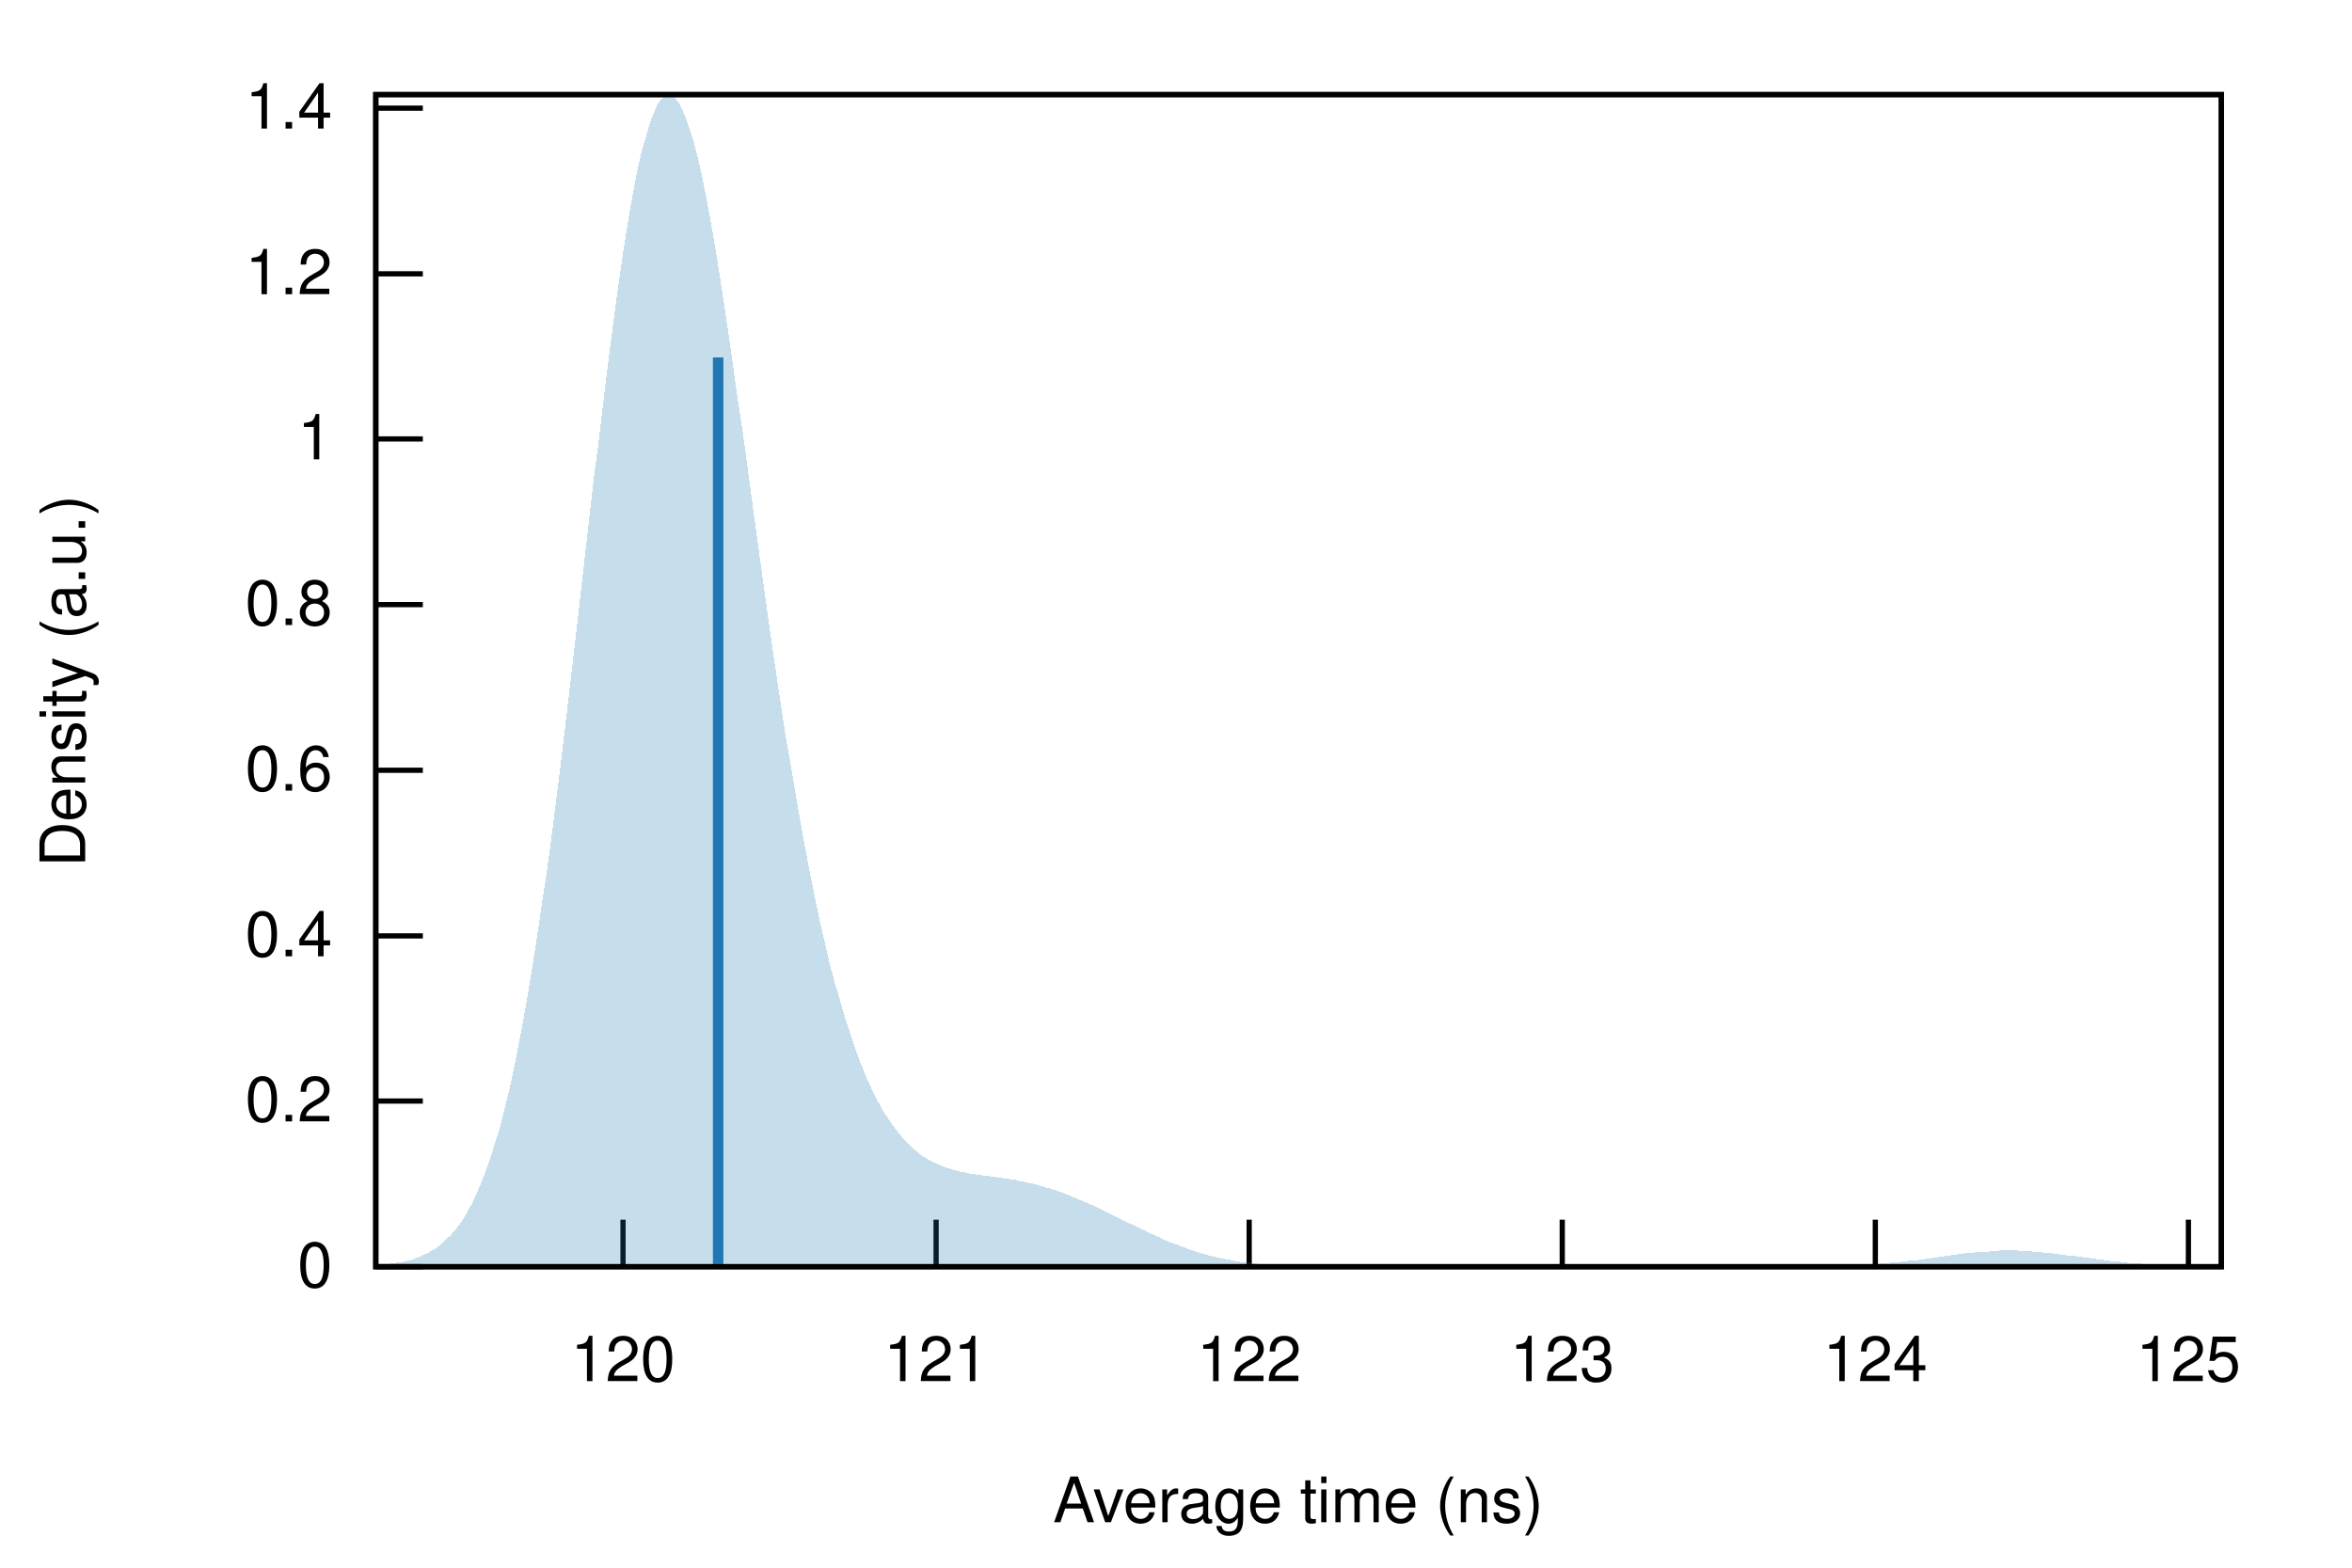
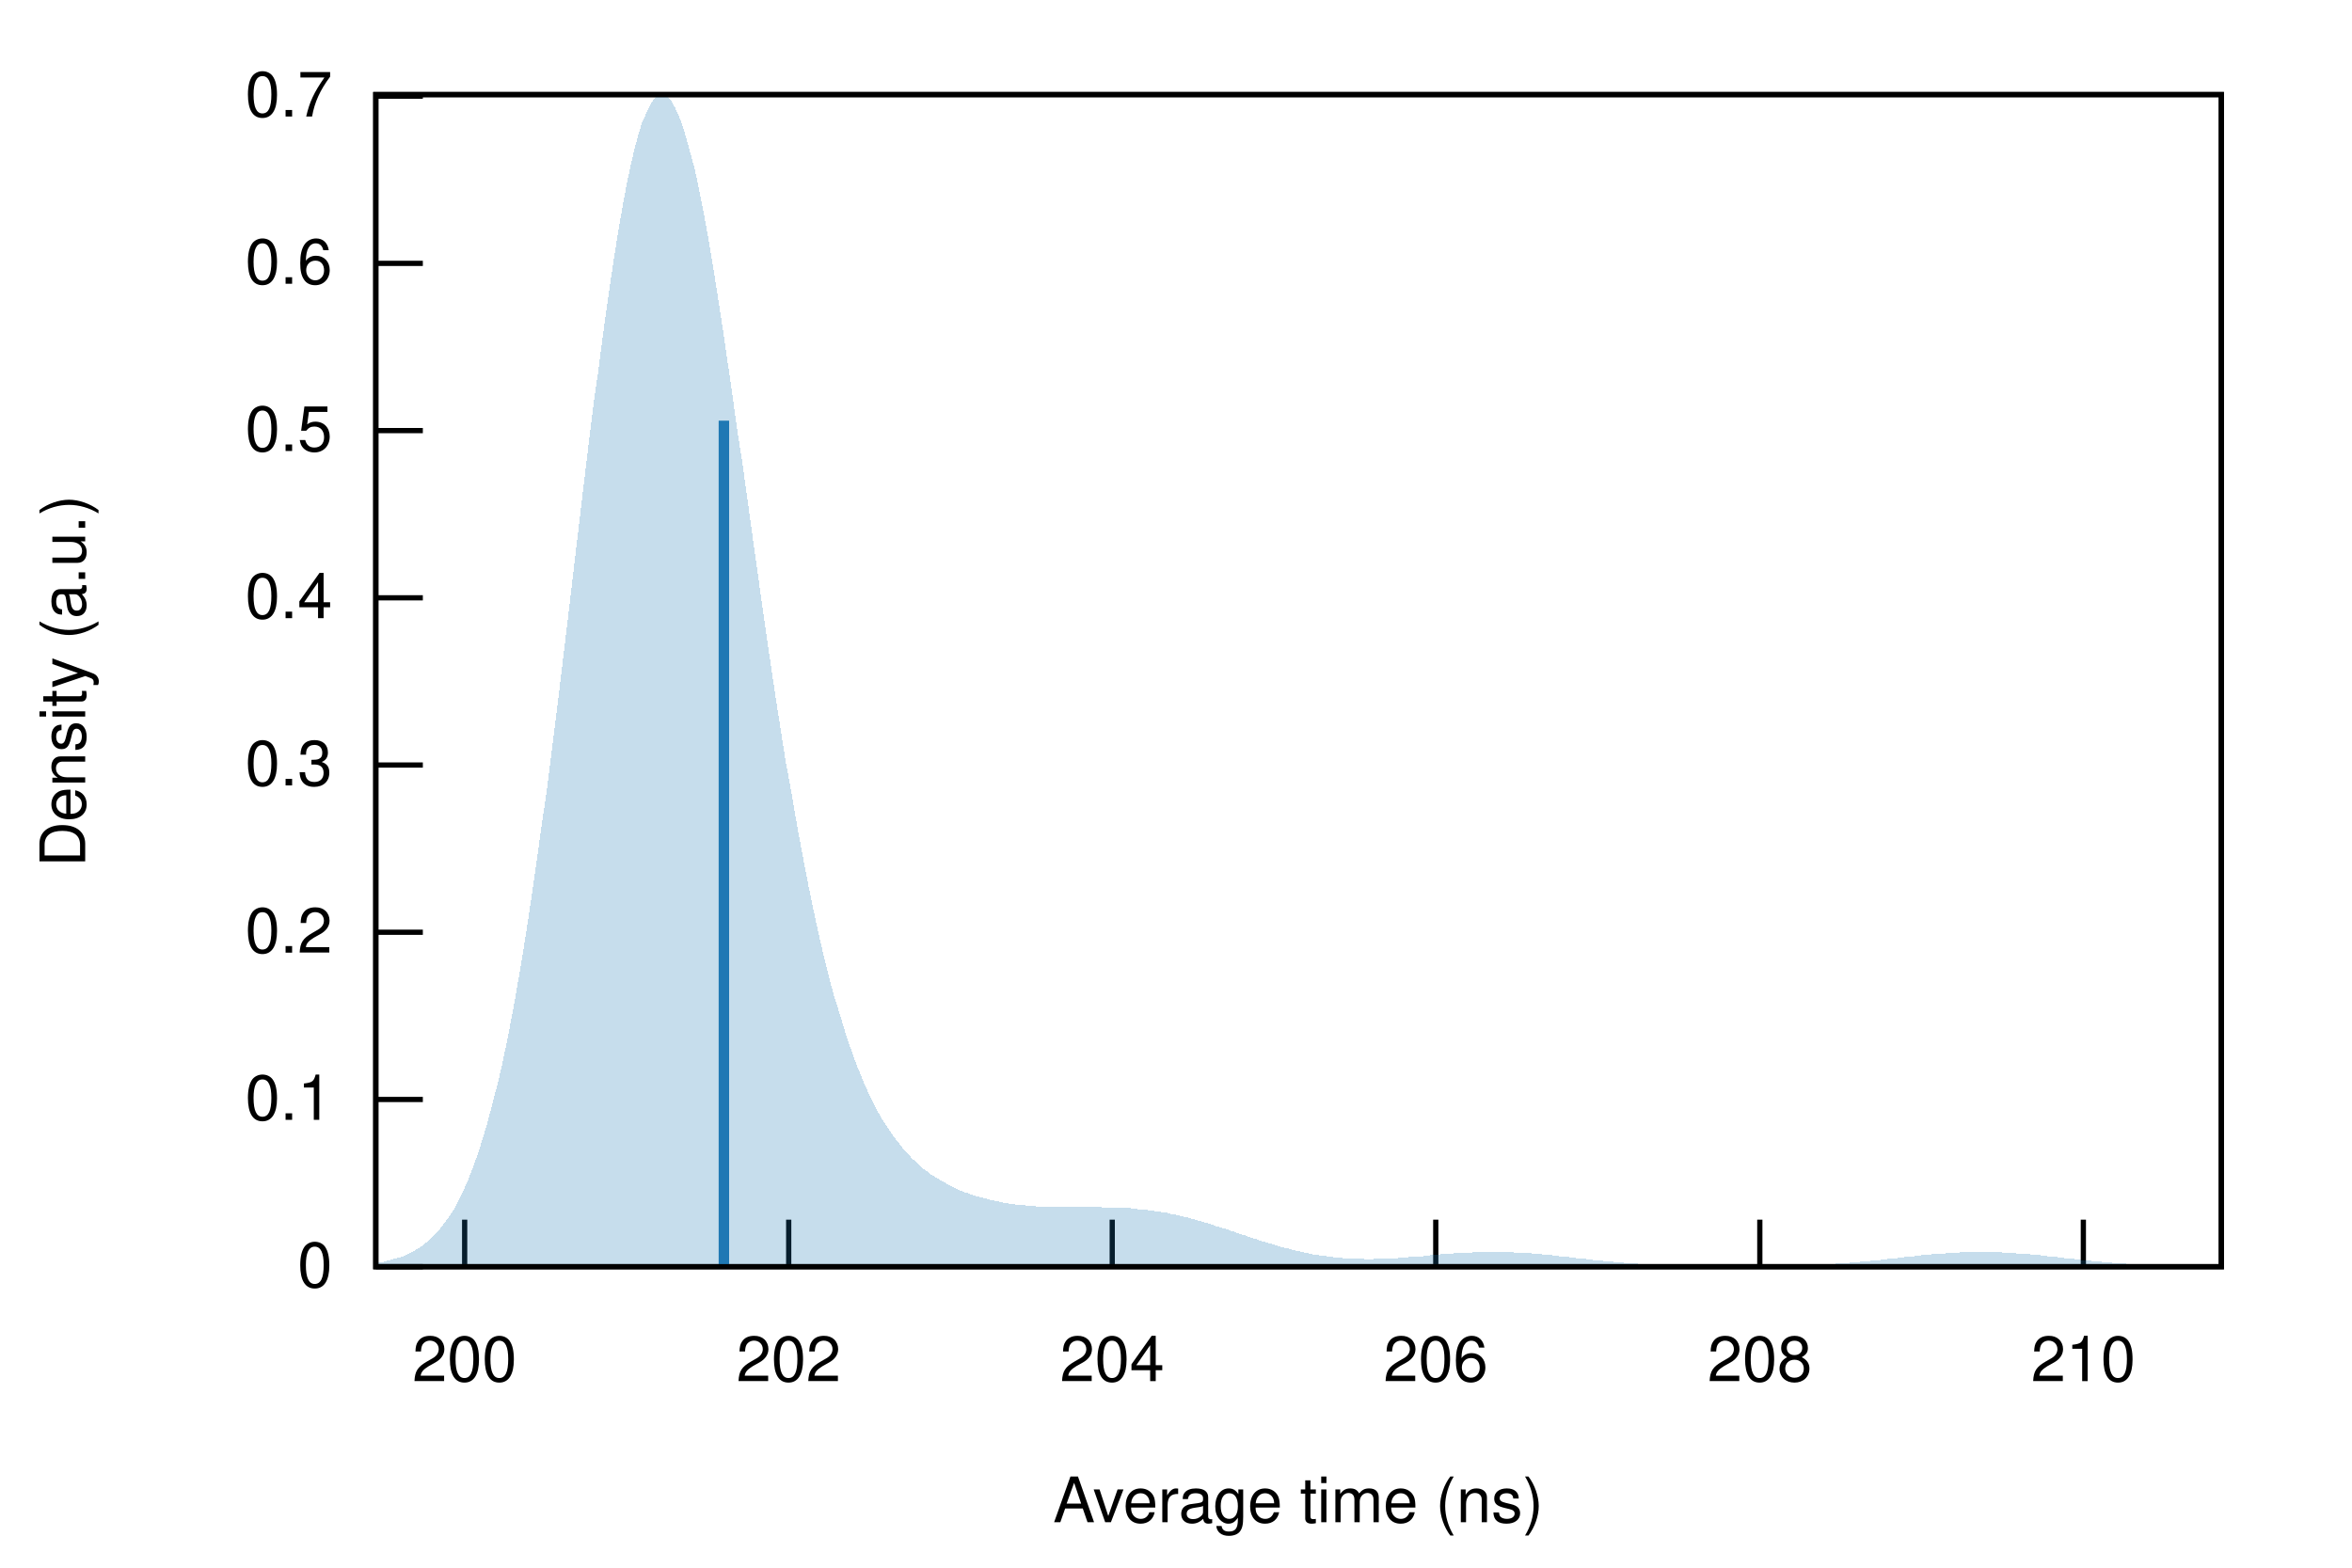
<svg xmlns="http://www.w3.org/2000/svg" xmlns:xlink="http://www.w3.org/1999/xlink" viewBox="0 0 450 300">
  <g id="gnuplot_canvas">
    <rect x="0" y="0" width="450" height="300" fill="none" />
    <defs>
      <circle id="gpDot" r="0.5" stroke-width="0.5" />
      <path id="gpPt0" stroke-width="0.222" stroke="currentColor" d="M-1,0 h2 M0,-1 v2" />
      <path id="gpPt1" stroke-width="0.222" stroke="currentColor" d="M-1,-1 L1,1 M1,-1 L-1,1" />
      <path id="gpPt2" stroke-width="0.222" stroke="currentColor" d="M-1,0 L1,0 M0,-1 L0,1 M-1,-1 L1,1 M-1,1 L1,-1" />
      <rect id="gpPt3" stroke-width="0.222" stroke="currentColor" x="-1" y="-1" width="2" height="2" />
      <rect id="gpPt4" stroke-width="0.222" stroke="currentColor" fill="currentColor" x="-1" y="-1" width="2" height="2" />
      <circle id="gpPt5" stroke-width="0.222" stroke="currentColor" cx="0" cy="0" r="1" />
      <use xlink:href="#gpPt5" id="gpPt6" fill="currentColor" stroke="none" />
      <path id="gpPt7" stroke-width="0.222" stroke="currentColor" d="M0,-1.33 L-1.33,0.67 L1.33,0.67 z" />
      <use xlink:href="#gpPt7" id="gpPt8" fill="currentColor" stroke="none" />
      <use xlink:href="#gpPt7" id="gpPt9" stroke="currentColor" transform="rotate(180)" />
      <use xlink:href="#gpPt9" id="gpPt10" fill="currentColor" stroke="none" />
      <use xlink:href="#gpPt3" id="gpPt11" stroke="currentColor" transform="rotate(45)" />
      <use xlink:href="#gpPt11" id="gpPt12" fill="currentColor" stroke="none" />
      <path id="gpPt13" stroke-width="0.222" stroke="currentColor" d="M0,1.330 L1.265,0.411 L0.782,-1.067 L-0.782,-1.076 L-1.265,0.411 z" />
      <use xlink:href="#gpPt13" id="gpPt14" fill="currentColor" stroke="none" />
      <filter id="textbox" filterUnits="objectBoundingBox" x="0" y="0" height="1" width="1">
        <feFlood flood-color="white" flood-opacity="1" result="bgnd" />
        <feComposite in="SourceGraphic" in2="bgnd" operator="atop" />
      </filter>
      <filter id="greybox" filterUnits="objectBoundingBox" x="0" y="0" height="1" width="1">
        <feFlood flood-color="lightgrey" flood-opacity="1" result="grey" />
        <feComposite in="SourceGraphic" in2="grey" operator="atop" />
      </filter>
    </defs>
    <g fill="none" color="white" stroke="currentColor" stroke-width="1.00" stroke-linecap="butt" stroke-linejoin="miter">
</g>
    <g fill="none" color="black" stroke="currentColor" stroke-width="1.00" stroke-linecap="butt" stroke-linejoin="miter">
      <path stroke="black" d="M71.9,242.4 L80.9,242.4  " />
      <g transform="translate(63.6,246.3)" stroke="none" fill="black" font-family="Helvetica" font-size="12.00" text-anchor="end">
        <text>
          <tspan font-family="Helvetica"> 0</tspan>
        </text>
      </g>
    </g>
    <g fill="none" color="black" stroke="currentColor" stroke-width="1.00" stroke-linecap="butt" stroke-linejoin="miter">
-       <path stroke="black" d="M71.9,210.7 L80.9,210.7  " />
-       <g transform="translate(63.6,214.6)" stroke="none" fill="black" font-family="Helvetica" font-size="12.00" text-anchor="end">
+       <path stroke="black" d="M71.9,210.4 L80.9,210.4  " />
+       <g transform="translate(63.6,214.3)" stroke="none" fill="black" font-family="Helvetica" font-size="12.00" text-anchor="end">
+         <text>
+           <tspan font-family="Helvetica"> 0.1</tspan>
+         </text>
+       </g>
+     </g>
+     <g fill="none" color="black" stroke="currentColor" stroke-width="1.00" stroke-linecap="butt" stroke-linejoin="miter">
+       <path stroke="black" d="M71.9,178.4 L80.9,178.4  " />
+       <g transform="translate(63.6,182.3)" stroke="none" fill="black" font-family="Helvetica" font-size="12.00" text-anchor="end">
        <text>
          <tspan font-family="Helvetica"> 0.2</tspan>
        </text>
      </g>
    </g>
    <g fill="none" color="black" stroke="currentColor" stroke-width="1.00" stroke-linecap="butt" stroke-linejoin="miter">
-       <path stroke="black" d="M71.9,179.1 L80.9,179.1  " />
-       <g transform="translate(63.6,183.0)" stroke="none" fill="black" font-family="Helvetica" font-size="12.00" text-anchor="end">
+       <path stroke="black" d="M71.9,146.4 L80.9,146.4  " />
+       <g transform="translate(63.6,150.3)" stroke="none" fill="black" font-family="Helvetica" font-size="12.00" text-anchor="end">
+         <text>
+           <tspan font-family="Helvetica"> 0.3</tspan>
+         </text>
+       </g>
+     </g>
+     <g fill="none" color="black" stroke="currentColor" stroke-width="1.00" stroke-linecap="butt" stroke-linejoin="miter">
+       <path stroke="black" d="M71.9,114.4 L80.9,114.4  " />
+       <g transform="translate(63.6,118.3)" stroke="none" fill="black" font-family="Helvetica" font-size="12.00" text-anchor="end">
        <text>
          <tspan font-family="Helvetica"> 0.4</tspan>
        </text>
      </g>
    </g>
    <g fill="none" color="black" stroke="currentColor" stroke-width="1.00" stroke-linecap="butt" stroke-linejoin="miter">
-       <path stroke="black" d="M71.9,147.4 L80.9,147.4  " />
-       <g transform="translate(63.6,151.3)" stroke="none" fill="black" font-family="Helvetica" font-size="12.00" text-anchor="end">
+       <path stroke="black" d="M71.9,82.4 L80.9,82.4  " />
+       <g transform="translate(63.6,86.3)" stroke="none" fill="black" font-family="Helvetica" font-size="12.00" text-anchor="end">
+         <text>
+           <tspan font-family="Helvetica"> 0.5</tspan>
+         </text>
+       </g>
+     </g>
+     <g fill="none" color="black" stroke="currentColor" stroke-width="1.00" stroke-linecap="butt" stroke-linejoin="miter">
+       <path stroke="black" d="M71.9,50.4 L80.9,50.4  " />
+       <g transform="translate(63.6,54.3)" stroke="none" fill="black" font-family="Helvetica" font-size="12.00" text-anchor="end">
        <text>
          <tspan font-family="Helvetica"> 0.6</tspan>
        </text>
      </g>
    </g>
    <g fill="none" color="black" stroke="currentColor" stroke-width="1.00" stroke-linecap="butt" stroke-linejoin="miter">
-       <path stroke="black" d="M71.9,115.7 L80.9,115.7  " />
-       <g transform="translate(63.6,119.6)" stroke="none" fill="black" font-family="Helvetica" font-size="12.00" text-anchor="end">
+       <path stroke="black" d="M71.9,18.4 L80.9,18.4  " />
+       <g transform="translate(63.6,22.3)" stroke="none" fill="black" font-family="Helvetica" font-size="12.00" text-anchor="end">
        <text>
-           <tspan font-family="Helvetica"> 0.8</tspan>
+           <tspan font-family="Helvetica"> 0.7</tspan>
        </text>
      </g>
    </g>
    <g fill="none" color="black" stroke="currentColor" stroke-width="1.00" stroke-linecap="butt" stroke-linejoin="miter">
-       <path stroke="black" d="M71.9,84.0 L80.9,84.0  " />
-       <g transform="translate(63.6,87.9)" stroke="none" fill="black" font-family="Helvetica" font-size="12.00" text-anchor="end">
+       <path stroke="black" d="M88.9,242.4 L88.9,233.4  " />
+       <g transform="translate(88.9,264.3)" stroke="none" fill="black" font-family="Helvetica" font-size="12.00" text-anchor="middle">
        <text>
-           <tspan font-family="Helvetica"> 1</tspan>
+           <tspan font-family="Helvetica"> 200</tspan>
        </text>
      </g>
    </g>
    <g fill="none" color="black" stroke="currentColor" stroke-width="1.00" stroke-linecap="butt" stroke-linejoin="miter">
-       <path stroke="black" d="M71.9,52.4 L80.9,52.4  " />
-       <g transform="translate(63.6,56.3)" stroke="none" fill="black" font-family="Helvetica" font-size="12.00" text-anchor="end">
+       <path stroke="black" d="M150.9,242.4 L150.9,233.4  " />
+       <g transform="translate(150.9,264.3)" stroke="none" fill="black" font-family="Helvetica" font-size="12.00" text-anchor="middle">
        <text>
-           <tspan font-family="Helvetica"> 1.2</tspan>
+           <tspan font-family="Helvetica"> 202</tspan>
        </text>
      </g>
    </g>
    <g fill="none" color="black" stroke="currentColor" stroke-width="1.00" stroke-linecap="butt" stroke-linejoin="miter">
-       <path stroke="black" d="M71.9,20.7 L80.9,20.7  " />
-       <g transform="translate(63.6,24.6)" stroke="none" fill="black" font-family="Helvetica" font-size="12.00" text-anchor="end">
+       <path stroke="black" d="M212.8,242.4 L212.8,233.4  " />
+       <g transform="translate(212.8,264.3)" stroke="none" fill="black" font-family="Helvetica" font-size="12.00" text-anchor="middle">
        <text>
-           <tspan font-family="Helvetica"> 1.4</tspan>
+           <tspan font-family="Helvetica"> 204</tspan>
        </text>
      </g>
    </g>
    <g fill="none" color="black" stroke="currentColor" stroke-width="1.00" stroke-linecap="butt" stroke-linejoin="miter">
-       <path stroke="black" d="M119.2,242.4 L119.2,233.4  " />
-       <g transform="translate(119.2,264.3)" stroke="none" fill="black" font-family="Helvetica" font-size="12.00" text-anchor="middle">
+       <path stroke="black" d="M274.7,242.4 L274.7,233.4  " />
+       <g transform="translate(274.7,264.3)" stroke="none" fill="black" font-family="Helvetica" font-size="12.00" text-anchor="middle">
        <text>
-           <tspan font-family="Helvetica"> 120</tspan>
+           <tspan font-family="Helvetica"> 206</tspan>
        </text>
      </g>
    </g>
    <g fill="none" color="black" stroke="currentColor" stroke-width="1.00" stroke-linecap="butt" stroke-linejoin="miter">
-       <path stroke="black" d="M179.1,242.4 L179.1,233.4  " />
-       <g transform="translate(179.1,264.3)" stroke="none" fill="black" font-family="Helvetica" font-size="12.00" text-anchor="middle">
+       <path stroke="black" d="M336.7,242.4 L336.7,233.4  " />
+       <g transform="translate(336.7,264.3)" stroke="none" fill="black" font-family="Helvetica" font-size="12.00" text-anchor="middle">
        <text>
-           <tspan font-family="Helvetica"> 121</tspan>
+           <tspan font-family="Helvetica"> 208</tspan>
        </text>
      </g>
    </g>
    <g fill="none" color="black" stroke="currentColor" stroke-width="1.00" stroke-linecap="butt" stroke-linejoin="miter">
-       <path stroke="black" d="M239.0,242.4 L239.0,233.4  " />
-       <g transform="translate(239.0,264.3)" stroke="none" fill="black" font-family="Helvetica" font-size="12.00" text-anchor="middle">
+       <path stroke="black" d="M398.6,242.4 L398.6,233.4  " />
+       <g transform="translate(398.6,264.3)" stroke="none" fill="black" font-family="Helvetica" font-size="12.00" text-anchor="middle">
        <text>
-           <tspan font-family="Helvetica"> 122</tspan>
-         </text>
-       </g>
-     </g>
-     <g fill="none" color="black" stroke="currentColor" stroke-width="1.00" stroke-linecap="butt" stroke-linejoin="miter">
-       <path stroke="black" d="M298.9,242.4 L298.9,233.4  " />
-       <g transform="translate(298.9,264.3)" stroke="none" fill="black" font-family="Helvetica" font-size="12.00" text-anchor="middle">
-         <text>
-           <tspan font-family="Helvetica"> 123</tspan>
-         </text>
-       </g>
-     </g>
-     <g fill="none" color="black" stroke="currentColor" stroke-width="1.00" stroke-linecap="butt" stroke-linejoin="miter">
-       <path stroke="black" d="M358.8,242.4 L358.8,233.4  " />
-       <g transform="translate(358.8,264.3)" stroke="none" fill="black" font-family="Helvetica" font-size="12.00" text-anchor="middle">
-         <text>
-           <tspan font-family="Helvetica"> 124</tspan>
-         </text>
-       </g>
-     </g>
-     <g fill="none" color="black" stroke="currentColor" stroke-width="1.00" stroke-linecap="butt" stroke-linejoin="miter">
-       <path stroke="black" d="M418.7,242.4 L418.7,233.4  " />
-       <g transform="translate(418.7,264.3)" stroke="none" fill="black" font-family="Helvetica" font-size="12.00" text-anchor="middle">
-         <text>
-           <tspan font-family="Helvetica"> 125</tspan>
+           <tspan font-family="Helvetica"> 210</tspan>
        </text>
      </g>
    </g>
    <g fill="none" color="black" stroke="currentColor" stroke-width="1.00" stroke-linecap="butt" stroke-linejoin="miter">
</g>
    <g fill="none" color="black" stroke="currentColor" stroke-width="1.00" stroke-linecap="butt" stroke-linejoin="miter">
      <path stroke="black" d="M71.9,18.1 L71.9,242.4 L425.0,242.4 L425.0,18.1 L71.9,18.1 Z  " />
    </g>
    <g fill="none" color="black" stroke="currentColor" stroke-width="1.00" stroke-linecap="butt" stroke-linejoin="miter">
      <g transform="translate(16.3,130.3) rotate(270)" stroke="none" fill="black" font-family="Helvetica" font-size="12.00" text-anchor="middle">
        <text>
          <tspan font-family="Helvetica">Density (a.u.)</tspan>
        </text>
      </g>
    </g>
    <g fill="none" color="black" stroke="currentColor" stroke-width="1.00" stroke-linecap="butt" stroke-linejoin="miter">
      <g transform="translate(248.4,291.3)" stroke="none" fill="black" font-family="Helvetica" font-size="12.00" text-anchor="middle">
        <text>
          <tspan font-family="Helvetica">Average time (ns)</tspan>
        </text>
      </g>
    </g>
    <g fill="none" color="black" stroke="currentColor" stroke-width="1.00" stroke-linecap="butt" stroke-linejoin="miter">
</g>
    <g id="gnuplot_plot_1">
      <g fill="none" color="black" stroke="currentColor" stroke-width="1.00" stroke-linecap="butt" stroke-linejoin="miter">
        <g stroke="none" shape-rendering="crispEdges">
-           <polygon fill="rgb( 31, 120, 180)" fill-opacity="0.25" points="71.9,242.1 72.6,242.1 73.3,242.0 74.0,241.9 74.7,241.8 75.4,241.7 76.1,241.6 76.9,241.5 77.6,241.3 78.3,241.2 79.0,241.0 79.7,240.7 80.4,240.5 81.1,240.1 81.8,239.8 82.5,239.4 83.2,239.0 83.9,238.5 84.6,237.9 85.3,237.2 86.1,236.5 86.8,235.7 87.5,234.9 88.2,233.9 88.9,232.8 89.6,231.6 90.3,230.3 91.0,228.8 91.7,227.2 92.4,225.5 93.1,223.6 93.8,221.6 94.5,219.4 95.3,217.0 96.0,214.4 96.7,211.6 97.4,208.7 98.1,205.5 98.8,202.1 99.5,198.5 100.2,194.8 100.9,190.8 101.6,186.6 102.3,182.2 103.0,177.6 103.7,172.7 104.5,167.7 105.2,162.6 105.9,157.2 106.6,151.7 107.3,146.0 108.0,140.2 108.7,134.3 109.4,128.3 110.1,122.3 110.8,116.2 111.5,110.0 112.2,103.9 112.9,97.7 113.6,91.6 114.4,85.6 115.1,79.7 115.8,73.9 116.5,68.3 117.2,62.8 117.9,57.6 118.6,52.6 119.3,47.8 120.0,43.4 120.7,39.2 121.4,35.4 122.1,31.9 122.8,28.8 123.6,26.1 124.3,23.7 125.0,21.8 125.7,20.2 126.4,19.1 127.1,18.4 127.8,18.1 128.5,18.2 129.2,18.8 129.9,19.7 130.6,21.1 131.3,22.8 132.0,24.9 132.8,27.3 133.5,30.1 134.2,33.2 134.9,36.6 135.6,40.3 136.3,44.2 137.0,48.4 137.7,52.7 138.4,57.3 139.1,62.0 139.8,66.8 140.5,71.8 141.2,76.8 142.0,81.9 142.7,87.0 143.4,92.2 144.1,97.4 144.8,102.5 145.5,107.6 146.2,112.7 146.9,117.7 147.6,122.6 148.3,127.5 149.0,132.2 149.7,136.9 150.4,141.4 151.2,145.8 151.9,150.0 152.6,154.2 153.3,158.1 154.0,162.0 154.7,165.7 155.4,169.3 156.1,172.7 156.8,176.0 157.5,179.1 158.2,182.1 158.9,185.0 159.6,187.7 160.4,190.3 161.1,192.8 161.8,195.1 162.5,197.3 163.2,199.4 163.9,201.4 164.6,203.3 165.3,205.0 166.0,206.7 166.7,208.2 167.4,209.7 168.1,211.0 168.8,212.3 169.6,213.5 170.3,214.6 171.0,215.6 171.7,216.5 172.4,217.4 173.1,218.2 173.8,218.9 174.5,219.6 175.2,220.2 175.9,220.8 176.6,221.3 177.3,221.7 178.0,222.1 178.7,222.5 179.5,222.8 180.2,223.1 180.9,223.4 181.6,223.6 182.3,223.8 183.0,224.0 183.7,224.2 184.4,224.3 185.1,224.5 185.8,224.6 186.5,224.7 187.2,224.8 187.9,224.9 188.7,225.0 189.4,225.1 190.1,225.2 190.8,225.3 191.5,225.4 192.2,225.5 192.9,225.6 193.6,225.7 194.3,225.8 195.0,226.0 195.7,226.1 196.4,226.3 197.1,226.4 197.9,226.6 198.6,226.8 199.3,227.0 200.0,227.2 200.7,227.4 201.4,227.6 202.1,227.8 202.8,228.1 203.5,228.3 204.2,228.6 204.9,228.9 205.6,229.2 206.3,229.5 207.1,229.8 207.8,230.1 208.5,230.4 209.2,230.7 209.9,231.0 210.6,231.4 211.3,231.7 212.0,232.1 212.7,232.4 213.4,232.8 214.1,233.1 214.8,233.5 215.5,233.8 216.3,234.2 217.0,234.5 217.7,234.9 218.4,235.2 219.1,235.5 219.8,235.9 220.5,236.2 221.2,236.5 221.9,236.8 222.6,237.2 223.3,237.5 224.0,237.8 224.7,238.0 225.5,238.3 226.2,238.6 226.9,238.8 227.6,239.1 228.3,239.3 229.0,239.6 229.7,239.8 230.4,240.0 231.1,240.2 231.8,240.4 232.5,240.5 233.2,240.7 233.9,240.8 234.7,241.0 235.4,241.1 236.1,241.2 236.8,241.4 237.5,241.5 238.2,241.6 238.9,241.6 239.6,241.7 240.3,241.8 241.0,241.9 241.7,241.9 242.4,242.0 243.1,242.0 243.9,242.1 244.6,242.1 245.3,242.1 246.0,242.2 246.7,242.2 247.4,242.2 248.1,242.3 248.8,242.3 249.5,242.3 250.2,242.3 250.9,242.3 251.6,242.3 252.3,242.3 253.0,242.4 253.8,242.4 254.5,242.4 255.2,242.4 255.9,242.4 256.6,242.4 257.3,242.4 258.0,242.4 258.7,242.4 259.4,242.4 260.1,242.4 260.8,242.4 261.5,242.4 262.2,242.4 263.0,242.4 263.7,242.4 264.4,242.4 265.1,242.4 265.8,242.4 266.5,242.4 267.2,242.4 267.9,242.4 268.6,242.4 269.3,242.4 270.0,242.4 270.7,242.4 271.4,242.4 272.2,242.4 272.9,242.4 273.6,242.4 274.3,242.4 275.0,242.4 275.7,242.4 276.4,242.4 277.1,242.4 277.8,242.4 278.5,242.4 279.2,242.4 279.9,242.4 280.6,242.4 281.4,242.4 282.1,242.4 282.8,242.4 283.5,242.4 284.2,242.4 284.9,242.4 285.6,242.4 286.3,242.4 287.0,242.4 287.7,242.4 288.4,242.4 289.1,242.4 289.8,242.4 290.6,242.4 291.3,242.4 292.0,242.4 292.7,242.4 293.4,242.4 294.1,242.4 294.8,242.4 295.5,242.4 296.2,242.4 296.9,242.4 297.6,242.4 298.3,242.4 299.0,242.4 299.8,242.4 300.5,242.4 301.2,242.4 301.9,242.4 302.6,242.4 303.3,242.4 304.0,242.4 304.7,242.4 305.4,242.4 306.1,242.4 306.8,242.4 307.5,242.4 308.2,242.4 309.0,242.4 309.7,242.4 310.4,242.4 311.1,242.4 311.8,242.4 312.5,242.4 313.2,242.4 313.9,242.4 314.6,242.4 315.3,242.4 316.0,242.4 316.7,242.4 317.4,242.4 318.2,242.4 318.9,242.4 319.6,242.4 320.3,242.4 321.0,242.4 321.7,242.4 322.4,242.4 323.1,242.4 323.8,242.4 324.5,242.4 325.2,242.4 325.9,242.4 326.6,242.4 327.3,242.4 328.1,242.4 328.8,242.4 329.5,242.4 330.2,242.4 330.9,242.4 331.6,242.4 332.3,242.4 333.0,242.4 333.7,242.4 334.4,242.4 335.1,242.4 335.8,242.4 336.5,242.4 337.3,242.4 338.0,242.4 338.7,242.4 339.4,242.4 340.1,242.4 340.8,242.4 341.5,242.4 342.2,242.4 342.9,242.4 343.6,242.4 344.3,242.4 345.0,242.4 345.7,242.3 346.5,242.3 347.2,242.3 347.9,242.3 348.6,242.3 349.3,242.3 350.0,242.3 350.7,242.3 351.4,242.2 352.1,242.2 352.8,242.2 353.5,242.2 354.2,242.1 354.9,242.1 355.7,242.1 356.4,242.0 357.1,242.0 357.8,242.0 358.5,241.9 359.2,241.9 359.9,241.8 360.6,241.8 361.3,241.7 362.0,241.6 362.7,241.6 363.4,241.5 364.1,241.4 364.9,241.3 365.6,241.2 366.3,241.2 367.0,241.1 367.7,241.0 368.4,240.9 369.1,240.8 369.8,240.7 370.5,240.6 371.2,240.5 371.9,240.4 372.6,240.3 373.3,240.2 374.1,240.1 374.8,240.0 375.5,239.9 376.2,239.8 376.9,239.8 377.6,239.7 378.3,239.6 379.0,239.6 379.7,239.5 380.4,239.5 381.1,239.4 381.8,239.4 382.5,239.3 383.3,239.3 384.0,239.3 384.7,239.3 385.4,239.3 386.1,239.3 386.8,239.4 387.5,239.4 388.2,239.4 388.9,239.5 389.6,239.5 390.3,239.6 391.0,239.7 391.7,239.7 392.4,239.8 393.2,239.9 393.9,240.0 394.6,240.1 395.3,240.2 396.0,240.3 396.7,240.3 397.4,240.4 398.1,240.5 398.8,240.6 399.5,240.7 400.2,240.8 400.9,240.9 401.6,241.0 402.4,241.1 403.1,241.2 403.8,241.3 404.5,241.4 405.2,241.4 405.9,241.5 406.6,241.6 407.3,241.7 408.0,241.7 408.7,241.8 409.4,241.8 410.1,241.9 410.8,241.9 411.6,242.0 412.3,242.0 413.0,242.1 413.7,242.1 414.4,242.1 415.1,242.2 415.8,242.2 416.5,242.2 417.2,242.2 417.9,242.3 418.6,242.3 419.3,242.3 420.0,242.3 420.8,242.3 421.5,242.3 422.2,242.3 422.9,242.3 423.6,242.4 424.3,242.4 425.0,242.4 425.0,242.4 424.3,242.4 423.6,242.4 422.9,242.4 422.2,242.4 421.5,242.4 420.8,242.4 420.0,242.4 419.3,242.4 418.6,242.4 417.9,242.4 417.2,242.4 416.5,242.4 415.8,242.4 415.1,242.4 414.4,242.4 413.7,242.4 413.0,242.4 412.3,242.4 411.6,242.4 410.8,242.4 410.1,242.4 409.4,242.4 408.7,242.4 408.0,242.4 407.3,242.4 406.6,242.4 405.9,242.4 405.2,242.4 404.5,242.4 403.8,242.4 403.1,242.4 402.4,242.4 401.6,242.4 400.9,242.4 400.2,242.4 399.5,242.4 398.8,242.4 398.1,242.4 397.4,242.4 396.7,242.4 396.0,242.4 395.3,242.4 394.6,242.4 393.9,242.4 393.2,242.4 392.4,242.4 391.7,242.4 391.0,242.4 390.3,242.4 389.6,242.4 388.9,242.4 388.2,242.4 387.5,242.4 386.8,242.4 386.1,242.4 385.4,242.4 384.7,242.4 384.0,242.4 383.3,242.4 382.5,242.4 381.8,242.4 381.1,242.4 380.4,242.4 379.7,242.4 379.0,242.4 378.3,242.4 377.6,242.4 376.9,242.4 376.2,242.4 375.5,242.4 374.8,242.4 374.1,242.4 373.3,242.4 372.6,242.4 371.9,242.4 371.2,242.4 370.5,242.4 369.8,242.4 369.1,242.4 368.4,242.4 367.7,242.4 367.0,242.4 366.3,242.4 365.6,242.4 364.9,242.4 364.1,242.4 363.4,242.4 362.7,242.4 362.0,242.4 361.3,242.4 360.6,242.4 359.9,242.4 359.2,242.4 358.5,242.4 357.8,242.4 357.1,242.4 356.4,242.4 355.7,242.4 354.9,242.4 354.2,242.4 353.5,242.4 352.8,242.4 352.1,242.4 351.4,242.4 350.7,242.4 350.0,242.4 349.3,242.4 348.6,242.4 347.9,242.4 347.2,242.4 346.5,242.4 345.7,242.4 345.0,242.4 344.3,242.4 343.6,242.4 342.9,242.4 342.2,242.4 341.5,242.4 340.8,242.4 340.1,242.4 339.4,242.4 338.7,242.4 338.0,242.4 337.3,242.4 336.5,242.4 335.8,242.4 335.1,242.4 334.4,242.4 333.7,242.4 333.0,242.4 332.3,242.4 331.6,242.4 330.9,242.4 330.2,242.4 329.5,242.4 328.8,242.4 328.1,242.4 327.3,242.4 326.6,242.4 325.9,242.4 325.2,242.4 324.5,242.4 323.8,242.4 323.1,242.4 322.4,242.4 321.7,242.4 321.0,242.4 320.3,242.4 319.6,242.4 318.9,242.4 318.2,242.4 317.4,242.4 316.7,242.4 316.0,242.4 315.3,242.4 314.6,242.4 313.9,242.4 313.2,242.4 312.5,242.4 311.8,242.4 311.1,242.4 310.4,242.4 309.7,242.4 309.0,242.4 308.2,242.4 307.5,242.4 306.8,242.4 306.1,242.4 305.4,242.4 304.7,242.4 304.0,242.4 303.3,242.4 302.6,242.4 301.9,242.4 301.2,242.4 300.5,242.4 299.8,242.4 299.0,242.4 298.3,242.4 297.6,242.4 296.9,242.4 296.2,242.4 295.5,242.4 294.8,242.4 294.1,242.4 293.4,242.4 292.7,242.4 292.0,242.4 291.3,242.4 290.6,242.4 289.8,242.4 289.1,242.4 288.4,242.4 287.7,242.4 287.0,242.4 286.3,242.4 285.6,242.4 284.9,242.4 284.2,242.4 283.5,242.4 282.8,242.4 282.1,242.4 281.4,242.4 280.6,242.4 279.9,242.4 279.2,242.4 278.5,242.4 277.8,242.4 277.1,242.4 276.4,242.4 275.7,242.4 275.0,242.4 274.3,242.4 273.6,242.4 272.9,242.4 272.2,242.4 271.4,242.4 270.7,242.4 270.0,242.4 269.3,242.4 268.6,242.4 267.9,242.4 267.2,242.4 266.5,242.4 265.8,242.4 265.1,242.4 264.4,242.4 263.7,242.4 263.0,242.4 262.2,242.4 261.5,242.4 260.8,242.4 260.1,242.4 259.4,242.4 258.7,242.4 258.0,242.4 257.3,242.4 256.6,242.4 255.9,242.4 255.2,242.4 254.5,242.4 253.8,242.4 253.0,242.4 252.3,242.4 251.6,242.4 250.9,242.4 250.2,242.4 249.5,242.4 248.8,242.4 248.1,242.4 247.4,242.4 246.7,242.4 246.0,242.4 245.3,242.4 244.6,242.4 243.9,242.4 243.1,242.4 242.4,242.4 241.7,242.4 241.0,242.4 240.3,242.4 239.6,242.4 238.9,242.4 238.2,242.4 237.5,242.4 236.8,242.4 236.1,242.4 235.4,242.4 234.7,242.4 233.9,242.4 233.2,242.4 232.5,242.4 231.8,242.4 231.1,242.4 230.4,242.4 229.7,242.4 229.0,242.4 228.3,242.4 227.6,242.4 226.9,242.4 226.2,242.4 225.5,242.4 224.7,242.4 224.0,242.4 223.3,242.4 222.6,242.4 221.9,242.4 221.2,242.4 220.5,242.4 219.8,242.4 219.1,242.4 218.4,242.4 217.7,242.4 217.0,242.4 216.3,242.4 215.5,242.4 214.8,242.4 214.1,242.4 213.4,242.4 212.7,242.4 212.0,242.4 211.3,242.4 210.6,242.4 209.9,242.4 209.2,242.4 208.5,242.4 207.8,242.4 207.1,242.4 206.3,242.4 205.6,242.4 204.9,242.4 204.2,242.4 203.5,242.4 202.8,242.4 202.1,242.4 201.4,242.4 200.7,242.4 200.0,242.4 199.3,242.4 198.6,242.4 197.9,242.4 197.1,242.4 196.4,242.4 195.7,242.4 195.0,242.4 194.3,242.4 193.6,242.4 192.9,242.4 192.2,242.4 191.5,242.4 190.8,242.4 190.1,242.4 189.4,242.4 188.7,242.4 187.9,242.4 187.2,242.4 186.5,242.4 185.8,242.4 185.1,242.4 184.4,242.4 183.7,242.4 183.0,242.4 182.3,242.4 181.6,242.4 180.9,242.4 180.2,242.4 179.5,242.4 178.7,242.4 178.0,242.4 177.3,242.4 176.6,242.4 175.9,242.4 175.2,242.4 174.5,242.4 173.8,242.4 173.1,242.4 172.4,242.4 171.7,242.4 171.0,242.4 170.3,242.4 169.6,242.4 168.8,242.4 168.1,242.4 167.4,242.4 166.7,242.4 166.0,242.4 165.3,242.4 164.6,242.4 163.9,242.4 163.2,242.4 162.5,242.4 161.8,242.4 161.1,242.4 160.4,242.4 159.6,242.4 158.9,242.4 158.2,242.4 157.5,242.4 156.8,242.4 156.1,242.4 155.4,242.4 154.7,242.4 154.0,242.4 153.3,242.4 152.6,242.4 151.9,242.4 151.2,242.4 150.4,242.4 149.7,242.4 149.0,242.4 148.3,242.4 147.6,242.4 146.9,242.4 146.2,242.4 145.5,242.4 144.8,242.4 144.1,242.4 143.4,242.4 142.7,242.4 142.0,242.4 141.2,242.4 140.5,242.4 139.8,242.4 139.1,242.4 138.4,242.4 137.7,242.4 137.0,242.4 136.3,242.4 135.6,242.4 134.9,242.4 134.2,242.4 133.5,242.4 132.8,242.4 132.0,242.4 131.3,242.4 130.6,242.4 129.9,242.4 129.2,242.4 128.5,242.4 127.8,242.4 127.1,242.4 126.4,242.4 125.7,242.4 125.0,242.4 124.3,242.4 123.6,242.4 122.8,242.4 122.1,242.4 121.4,242.4 120.7,242.4 120.0,242.4 119.3,242.4 118.6,242.4 117.9,242.4 117.2,242.4 116.5,242.4 115.8,242.4 115.1,242.4 114.4,242.4 113.6,242.4 112.9,242.4 112.2,242.4 111.5,242.4 110.8,242.4 110.1,242.4 109.4,242.4 108.7,242.4 108.0,242.4 107.3,242.4 106.6,242.4 105.9,242.4 105.2,242.4 104.5,242.4 103.7,242.4 103.0,242.4 102.3,242.4 101.6,242.4 100.9,242.4 100.2,242.4 99.5,242.4 98.8,242.4 98.1,242.4 97.4,242.4 96.7,242.4 96.0,242.4 95.3,242.4 94.5,242.4 93.8,242.4 93.1,242.4 92.4,242.4 91.7,242.4 91.0,242.4 90.3,242.4 89.6,242.4 88.9,242.4 88.2,242.4 87.5,242.4 86.8,242.4 86.1,242.4 85.3,242.4 84.6,242.4 83.9,242.4 83.2,242.4 82.5,242.4 81.8,242.4 81.1,242.4 80.4,242.4 79.7,242.4 79.0,242.4 78.3,242.4 77.6,242.4 76.9,242.4 76.1,242.4 75.4,242.4 74.7,242.4 74.0,242.4 73.3,242.4 72.6,242.4 71.9,242.4 " />
+           <polygon fill="rgb( 31, 120, 180)" fill-opacity="0.25" points="71.9,241.7 72.6,241.6 73.3,241.5 74.0,241.3 74.7,241.1 75.4,240.9 76.1,240.7 76.9,240.5 77.6,240.2 78.3,239.9 79.0,239.5 79.7,239.1 80.4,238.7 81.1,238.1 81.8,237.6 82.5,236.9 83.2,236.2 83.9,235.5 84.6,234.6 85.3,233.7 86.1,232.6 86.8,231.5 87.5,230.2 88.2,228.8 88.9,227.3 89.6,225.7 90.3,223.9 91.0,222.0 91.7,220.0 92.4,217.7 93.1,215.4 93.8,212.8 94.5,210.0 95.3,207.1 96.0,204.0 96.7,200.7 97.4,197.2 98.1,193.6 98.8,189.7 99.5,185.6 100.2,181.4 100.9,176.9 101.6,172.3 102.3,167.5 103.0,162.5 103.7,157.4 104.5,152.1 105.2,146.6 105.9,141.1 106.6,135.4 107.3,129.7 108.0,123.8 108.7,118.0 109.4,112.0 110.1,106.1 110.8,100.2 111.5,94.3 112.2,88.4 112.9,82.7 113.6,77.0 114.4,71.5 115.1,66.1 115.8,60.9 116.5,55.9 117.2,51.2 117.9,46.7 118.6,42.4 119.3,38.5 120.0,34.8 120.7,31.5 121.4,28.5 122.1,25.9 122.8,23.6 123.6,21.8 124.3,20.3 125.0,19.1 125.7,18.4 126.4,18.1 127.1,18.2 127.8,18.6 128.5,19.4 129.2,20.7 129.9,22.2 130.6,24.1 131.3,26.4 132.0,29.0 132.8,31.9 133.5,35.0 134.2,38.5 134.9,42.2 135.6,46.1 136.3,50.3 137.0,54.6 137.7,59.1 138.4,63.7 139.1,68.5 139.8,73.3 140.5,78.3 141.2,83.3 142.0,88.3 142.7,93.4 143.4,98.4 144.1,103.5 144.8,108.5 145.5,113.5 146.2,118.4 146.9,123.3 147.6,128.1 148.3,132.8 149.0,137.3 149.7,141.8 150.4,146.2 151.2,150.4 151.9,154.5 152.6,158.5 153.3,162.3 154.0,166.0 154.7,169.6 155.4,173.0 156.1,176.3 156.8,179.5 157.5,182.5 158.2,185.3 158.9,188.1 159.6,190.7 160.4,193.2 161.1,195.5 161.8,197.8 162.5,199.9 163.2,201.9 163.9,203.8 164.6,205.5 165.3,207.2 166.0,208.8 166.7,210.3 167.4,211.7 168.1,213.0 168.8,214.2 169.6,215.4 170.3,216.5 171.0,217.5 171.7,218.4 172.4,219.3 173.1,220.2 173.8,220.9 174.5,221.7 175.2,222.3 175.9,223.0 176.6,223.6 177.3,224.1 178.0,224.7 178.7,225.1 179.5,225.6 180.2,226.0 180.9,226.4 181.6,226.8 182.3,227.1 183.0,227.5 183.7,227.8 184.4,228.1 185.1,228.3 185.8,228.6 186.5,228.8 187.2,229.0 187.9,229.2 188.7,229.4 189.4,229.6 190.1,229.7 190.8,229.9 191.5,230.0 192.2,230.2 192.9,230.3 193.6,230.4 194.3,230.5 195.0,230.6 195.7,230.6 196.4,230.7 197.1,230.8 197.9,230.8 198.6,230.9 199.3,230.9 200.0,230.9 200.7,231.0 201.4,231.0 202.1,231.0 202.8,231.0 203.5,231.0 204.2,231.0 204.9,231.0 205.6,231.0 206.3,231.0 207.1,231.0 207.8,231.0 208.5,231.0 209.2,231.0 209.9,231.0 210.6,231.0 211.3,231.1 212.0,231.1 212.7,231.1 213.4,231.1 214.1,231.1 214.8,231.2 215.5,231.2 216.3,231.2 217.0,231.3 217.7,231.4 218.4,231.4 219.1,231.5 219.8,231.6 220.5,231.7 221.2,231.8 221.9,231.9 222.6,232.0 223.3,232.1 224.0,232.3 224.7,232.4 225.5,232.6 226.2,232.8 226.9,232.9 227.6,233.1 228.3,233.3 229.0,233.5 229.7,233.7 230.4,233.9 231.1,234.1 231.8,234.3 232.5,234.6 233.2,234.8 233.9,235.0 234.7,235.2 235.4,235.5 236.1,235.7 236.8,236.0 237.5,236.2 238.2,236.4 238.9,236.7 239.6,236.9 240.3,237.1 241.0,237.4 241.7,237.6 242.4,237.8 243.1,238.0 243.9,238.2 244.6,238.5 245.3,238.7 246.0,238.8 246.7,239.0 247.4,239.2 248.1,239.4 248.8,239.5 249.5,239.7 250.2,239.8 250.9,240.0 251.6,240.1 252.3,240.2 253.0,240.3 253.8,240.4 254.5,240.5 255.2,240.6 255.9,240.7 256.6,240.7 257.3,240.8 258.0,240.8 258.7,240.9 259.4,240.9 260.1,240.9 260.8,240.9 261.5,241.0 262.2,241.0 263.0,240.9 263.7,240.9 264.4,240.9 265.1,240.9 265.8,240.8 266.5,240.8 267.2,240.8 267.9,240.7 268.6,240.7 269.3,240.6 270.0,240.5 270.7,240.5 271.4,240.4 272.2,240.4 272.9,240.3 273.6,240.2 274.3,240.2 275.0,240.1 275.7,240.0 276.4,240.0 277.1,239.9 277.8,239.9 278.5,239.8 279.2,239.8 279.9,239.7 280.6,239.7 281.4,239.7 282.1,239.6 282.8,239.6 283.5,239.6 284.2,239.6 284.9,239.6 285.6,239.6 286.3,239.6 287.0,239.6 287.7,239.6 288.4,239.6 289.1,239.6 289.8,239.7 290.6,239.7 291.3,239.7 292.0,239.8 292.7,239.8 293.4,239.9 294.1,240.0 294.8,240.0 295.5,240.1 296.2,240.2 296.9,240.2 297.6,240.3 298.3,240.4 299.0,240.5 299.8,240.5 300.5,240.6 301.2,240.7 301.9,240.8 302.6,240.9 303.3,240.9 304.0,241.0 304.7,241.1 305.4,241.2 306.1,241.2 306.8,241.3 307.5,241.4 308.2,241.4 309.0,241.5 309.7,241.6 310.4,241.6 311.1,241.7 311.8,241.7 312.5,241.8 313.2,241.8 313.9,241.9 314.6,241.9 315.3,242.0 316.0,242.0 316.7,242.0 317.4,242.1 318.2,242.1 318.9,242.1 319.6,242.2 320.3,242.2 321.0,242.2 321.7,242.2 322.4,242.2 323.1,242.3 323.8,242.3 324.5,242.3 325.2,242.3 325.9,242.3 326.6,242.3 327.3,242.3 328.1,242.3 328.8,242.3 329.5,242.3 330.2,242.3 330.9,242.3 331.6,242.3 332.3,242.3 333.0,242.3 333.7,242.3 334.4,242.3 335.1,242.3 335.8,242.3 336.5,242.3 337.3,242.3 338.0,242.3 338.7,242.3 339.4,242.3 340.1,242.3 340.8,242.3 341.5,242.3 342.2,242.2 342.9,242.2 343.6,242.2 344.3,242.2 345.0,242.2 345.7,242.1 346.5,242.1 347.2,242.1 347.9,242.0 348.6,242.0 349.3,242.0 350.0,241.9 350.7,241.9 351.4,241.8 352.1,241.8 352.8,241.7 353.5,241.7 354.2,241.6 354.9,241.6 355.7,241.5 356.4,241.4 357.1,241.4 357.8,241.3 358.5,241.2 359.2,241.2 359.9,241.1 360.6,241.0 361.3,240.9 362.0,240.9 362.7,240.8 363.4,240.7 364.1,240.6 364.9,240.5 365.6,240.5 366.3,240.4 367.0,240.3 367.7,240.2 368.4,240.2 369.1,240.1 369.8,240.0 370.5,240.0 371.2,239.9 371.9,239.9 372.6,239.8 373.3,239.8 374.1,239.7 374.8,239.7 375.5,239.6 376.2,239.6 376.9,239.6 377.6,239.6 378.3,239.6 379.0,239.6 379.7,239.6 380.4,239.6 381.1,239.6 381.8,239.6 382.5,239.6 383.3,239.7 384.0,239.7 384.7,239.8 385.4,239.8 386.1,239.9 386.8,239.9 387.5,240.0 388.2,240.0 388.9,240.1 389.6,240.2 390.3,240.2 391.0,240.3 391.7,240.4 392.4,240.5 393.2,240.5 393.9,240.6 394.6,240.7 395.3,240.8 396.0,240.9 396.7,240.9 397.4,241.0 398.1,241.1 398.8,241.2 399.5,241.2 400.2,241.3 400.9,241.4 401.6,241.4 402.4,241.5 403.1,241.6 403.8,241.6 404.5,241.7 405.2,241.7 405.9,241.8 406.6,241.8 407.3,241.9 408.0,241.9 408.7,242.0 409.4,242.0 410.1,242.0 410.8,242.1 411.6,242.1 412.3,242.1 413.0,242.2 413.7,242.2 414.4,242.2 415.1,242.2 415.8,242.2 416.5,242.3 417.2,242.3 417.9,242.3 418.6,242.3 419.3,242.3 420.0,242.3 420.8,242.3 421.5,242.3 422.2,242.3 422.9,242.4 423.6,242.4 424.3,242.4 425.0,242.4 425.0,242.4 424.3,242.4 423.6,242.4 422.9,242.4 422.2,242.4 421.5,242.4 420.8,242.4 420.0,242.4 419.3,242.4 418.6,242.4 417.9,242.4 417.2,242.4 416.5,242.4 415.8,242.4 415.1,242.4 414.4,242.4 413.7,242.4 413.0,242.4 412.3,242.4 411.6,242.4 410.8,242.4 410.1,242.4 409.4,242.4 408.7,242.4 408.0,242.4 407.3,242.4 406.6,242.4 405.9,242.4 405.2,242.4 404.5,242.4 403.8,242.4 403.1,242.4 402.4,242.4 401.6,242.4 400.9,242.4 400.2,242.4 399.5,242.4 398.8,242.4 398.1,242.4 397.4,242.4 396.7,242.4 396.0,242.4 395.3,242.4 394.6,242.4 393.9,242.4 393.2,242.4 392.4,242.4 391.7,242.4 391.0,242.4 390.3,242.4 389.6,242.4 388.9,242.4 388.2,242.4 387.5,242.4 386.8,242.4 386.1,242.4 385.4,242.4 384.7,242.4 384.0,242.4 383.3,242.4 382.5,242.4 381.8,242.4 381.1,242.4 380.4,242.4 379.7,242.4 379.0,242.4 378.3,242.4 377.6,242.4 376.9,242.4 376.2,242.4 375.5,242.4 374.8,242.4 374.1,242.4 373.3,242.4 372.6,242.4 371.9,242.4 371.2,242.4 370.5,242.4 369.8,242.4 369.1,242.4 368.4,242.4 367.7,242.4 367.0,242.4 366.3,242.4 365.6,242.4 364.9,242.4 364.1,242.4 363.4,242.4 362.7,242.4 362.0,242.4 361.3,242.4 360.6,242.4 359.9,242.4 359.2,242.4 358.5,242.4 357.8,242.4 357.1,242.4 356.4,242.4 355.7,242.4 354.9,242.4 354.2,242.4 353.5,242.4 352.8,242.4 352.1,242.4 351.4,242.4 350.7,242.4 350.0,242.4 349.3,242.4 348.6,242.4 347.9,242.4 347.2,242.4 346.5,242.4 345.7,242.4 345.0,242.4 344.3,242.4 343.6,242.4 342.9,242.4 342.2,242.4 341.5,242.4 340.8,242.4 340.1,242.4 339.4,242.4 338.7,242.4 338.0,242.4 337.3,242.4 336.5,242.4 335.8,242.4 335.1,242.4 334.4,242.4 333.7,242.4 333.0,242.4 332.3,242.4 331.6,242.4 330.9,242.4 330.2,242.4 329.5,242.4 328.8,242.4 328.1,242.4 327.3,242.4 326.6,242.4 325.9,242.4 325.2,242.4 324.5,242.4 323.8,242.4 323.1,242.4 322.4,242.4 321.7,242.4 321.0,242.4 320.3,242.4 319.6,242.4 318.9,242.4 318.2,242.4 317.4,242.4 316.7,242.4 316.0,242.4 315.3,242.4 314.6,242.4 313.9,242.4 313.2,242.4 312.5,242.4 311.8,242.4 311.1,242.4 310.4,242.4 309.7,242.4 309.0,242.4 308.2,242.4 307.5,242.4 306.8,242.4 306.1,242.4 305.4,242.4 304.7,242.4 304.0,242.4 303.3,242.4 302.6,242.4 301.9,242.4 301.2,242.4 300.5,242.4 299.8,242.4 299.0,242.4 298.3,242.4 297.6,242.4 296.9,242.4 296.2,242.4 295.5,242.4 294.8,242.4 294.1,242.4 293.4,242.4 292.7,242.4 292.0,242.4 291.3,242.4 290.6,242.4 289.8,242.4 289.1,242.4 288.4,242.4 287.7,242.4 287.0,242.4 286.3,242.4 285.6,242.4 284.9,242.4 284.2,242.4 283.5,242.4 282.8,242.4 282.1,242.4 281.4,242.4 280.6,242.4 279.9,242.4 279.2,242.4 278.5,242.4 277.8,242.4 277.1,242.4 276.4,242.4 275.7,242.4 275.0,242.4 274.3,242.4 273.6,242.4 272.9,242.4 272.2,242.4 271.4,242.4 270.7,242.4 270.0,242.4 269.3,242.4 268.6,242.4 267.9,242.4 267.2,242.4 266.5,242.4 265.8,242.4 265.1,242.4 264.4,242.4 263.7,242.4 263.0,242.4 262.2,242.4 261.5,242.4 260.8,242.4 260.1,242.4 259.4,242.4 258.7,242.4 258.0,242.4 257.3,242.4 256.6,242.4 255.9,242.4 255.2,242.4 254.5,242.4 253.8,242.4 253.0,242.4 252.3,242.4 251.6,242.4 250.9,242.4 250.2,242.4 249.5,242.4 248.8,242.4 248.1,242.4 247.4,242.4 246.7,242.4 246.0,242.4 245.3,242.4 244.6,242.4 243.9,242.4 243.1,242.4 242.4,242.4 241.7,242.4 241.0,242.4 240.3,242.4 239.6,242.4 238.9,242.4 238.2,242.4 237.5,242.4 236.8,242.4 236.1,242.4 235.4,242.4 234.7,242.4 233.9,242.4 233.2,242.4 232.5,242.4 231.8,242.4 231.1,242.4 230.4,242.4 229.7,242.4 229.0,242.4 228.3,242.4 227.6,242.4 226.9,242.4 226.2,242.4 225.5,242.4 224.7,242.4 224.0,242.4 223.3,242.4 222.6,242.4 221.9,242.4 221.2,242.4 220.5,242.4 219.8,242.4 219.1,242.4 218.4,242.4 217.7,242.4 217.0,242.4 216.3,242.4 215.5,242.4 214.8,242.4 214.1,242.4 213.4,242.4 212.7,242.4 212.0,242.4 211.3,242.4 210.6,242.4 209.9,242.4 209.2,242.4 208.5,242.4 207.8,242.4 207.1,242.4 206.3,242.4 205.6,242.4 204.9,242.4 204.2,242.4 203.5,242.4 202.8,242.4 202.1,242.4 201.4,242.4 200.7,242.4 200.0,242.4 199.3,242.4 198.6,242.4 197.9,242.4 197.1,242.4 196.4,242.4 195.7,242.4 195.0,242.4 194.3,242.4 193.6,242.4 192.9,242.4 192.2,242.4 191.5,242.4 190.8,242.4 190.1,242.4 189.4,242.4 188.7,242.4 187.9,242.4 187.2,242.4 186.5,242.4 185.8,242.4 185.1,242.4 184.4,242.4 183.7,242.4 183.0,242.4 182.3,242.4 181.6,242.4 180.9,242.4 180.2,242.4 179.5,242.4 178.7,242.4 178.0,242.4 177.3,242.4 176.6,242.4 175.9,242.4 175.2,242.4 174.5,242.4 173.8,242.4 173.1,242.4 172.4,242.4 171.7,242.4 171.0,242.4 170.3,242.4 169.6,242.4 168.8,242.4 168.1,242.4 167.4,242.4 166.7,242.4 166.0,242.4 165.3,242.4 164.6,242.4 163.9,242.4 163.2,242.4 162.5,242.4 161.8,242.4 161.1,242.4 160.4,242.4 159.6,242.4 158.9,242.4 158.2,242.4 157.5,242.4 156.8,242.4 156.1,242.4 155.4,242.4 154.7,242.4 154.0,242.4 153.3,242.4 152.6,242.4 151.9,242.4 151.2,242.4 150.4,242.4 149.7,242.4 149.0,242.4 148.3,242.4 147.6,242.4 146.9,242.4 146.2,242.4 145.5,242.4 144.8,242.4 144.1,242.4 143.4,242.4 142.7,242.4 142.0,242.4 141.2,242.4 140.5,242.4 139.8,242.4 139.1,242.4 138.4,242.4 137.7,242.4 137.0,242.4 136.3,242.4 135.6,242.4 134.9,242.4 134.2,242.4 133.5,242.4 132.8,242.4 132.0,242.4 131.3,242.4 130.6,242.4 129.9,242.4 129.2,242.4 128.5,242.4 127.8,242.4 127.1,242.4 126.4,242.4 125.7,242.4 125.0,242.4 124.3,242.4 123.6,242.4 122.8,242.4 122.1,242.4 121.4,242.4 120.7,242.4 120.0,242.4 119.3,242.4 118.6,242.4 117.9,242.4 117.2,242.4 116.5,242.4 115.8,242.4 115.1,242.4 114.4,242.4 113.6,242.4 112.9,242.4 112.2,242.4 111.5,242.4 110.8,242.4 110.1,242.4 109.4,242.4 108.7,242.4 108.0,242.4 107.3,242.4 106.6,242.4 105.9,242.4 105.2,242.4 104.5,242.4 103.7,242.4 103.0,242.4 102.3,242.4 101.6,242.4 100.9,242.4 100.2,242.4 99.5,242.4 98.8,242.4 98.1,242.4 97.4,242.4 96.7,242.4 96.0,242.4 95.3,242.4 94.5,242.4 93.8,242.4 93.1,242.4 92.4,242.4 91.7,242.4 91.0,242.4 90.3,242.4 89.6,242.4 88.9,242.4 88.2,242.4 87.5,242.4 86.8,242.4 86.1,242.4 85.3,242.4 84.6,242.4 83.9,242.4 83.2,242.4 82.5,242.4 81.8,242.4 81.1,242.4 80.4,242.4 79.7,242.4 79.0,242.4 78.3,242.4 77.6,242.4 76.9,242.4 76.1,242.4 75.4,242.4 74.7,242.4 74.0,242.4 73.3,242.4 72.6,242.4 71.9,242.4 " />
        </g>
      </g>
    </g>
    <g id="gnuplot_plot_2">
      <g fill="none" color="white" stroke="rgb( 31, 120, 180)" stroke-width="2.00" stroke-linecap="butt" stroke-linejoin="miter">
</g>
      <g fill="none" color="black" stroke="currentColor" stroke-width="2.00" stroke-linecap="butt" stroke-linejoin="miter">
-         <path stroke="rgb( 31, 120, 180)" d="M137.4,242.4 L137.4,68.4  " />
+         <path stroke="rgb( 31, 120, 180)" d="M138.5,242.4 L138.5,80.5  " />
      </g>
    </g>
    <g fill="none" color="black" stroke="currentColor" stroke-width="2.00" stroke-linecap="butt" stroke-linejoin="miter">
</g>
    <g fill="none" color="black" stroke="black" stroke-width="1.00" stroke-linecap="butt" stroke-linejoin="miter">
</g>
    <g fill="none" color="black" stroke="currentColor" stroke-width="1.00" stroke-linecap="butt" stroke-linejoin="miter">
      <path stroke="black" d="M71.9,18.1 L71.9,242.4 L425.0,242.4 L425.0,18.1 L71.9,18.1 Z  " />
    </g>
    <g fill="none" color="black" stroke="currentColor" stroke-width="1.00" stroke-linecap="butt" stroke-linejoin="miter">
</g>
  </g>
</svg>
